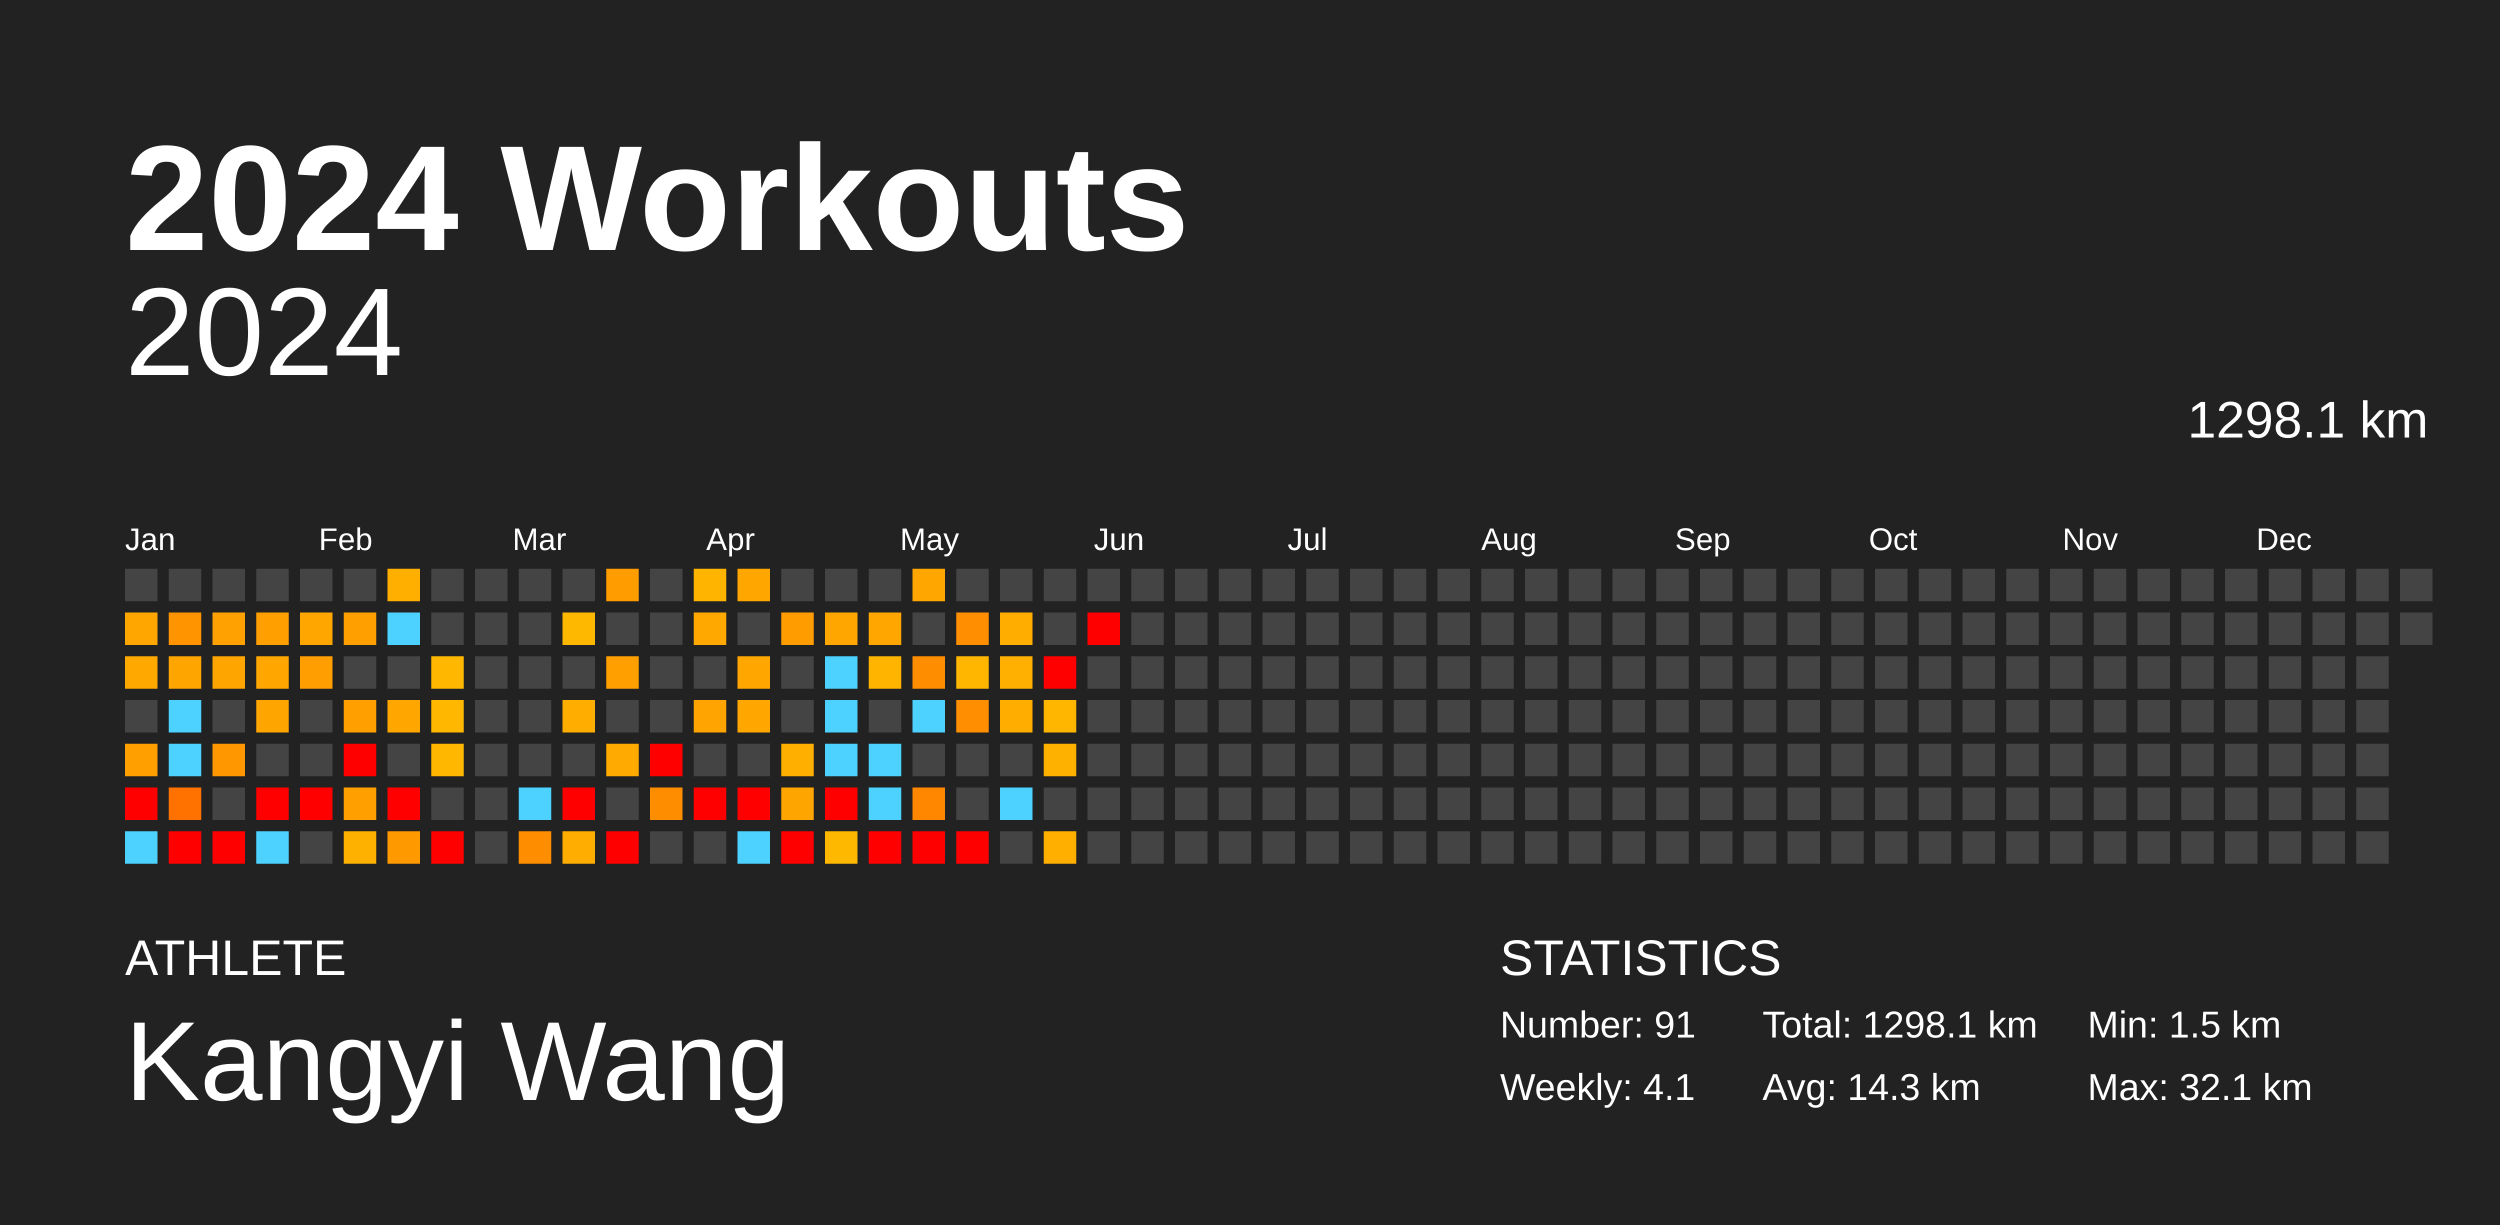
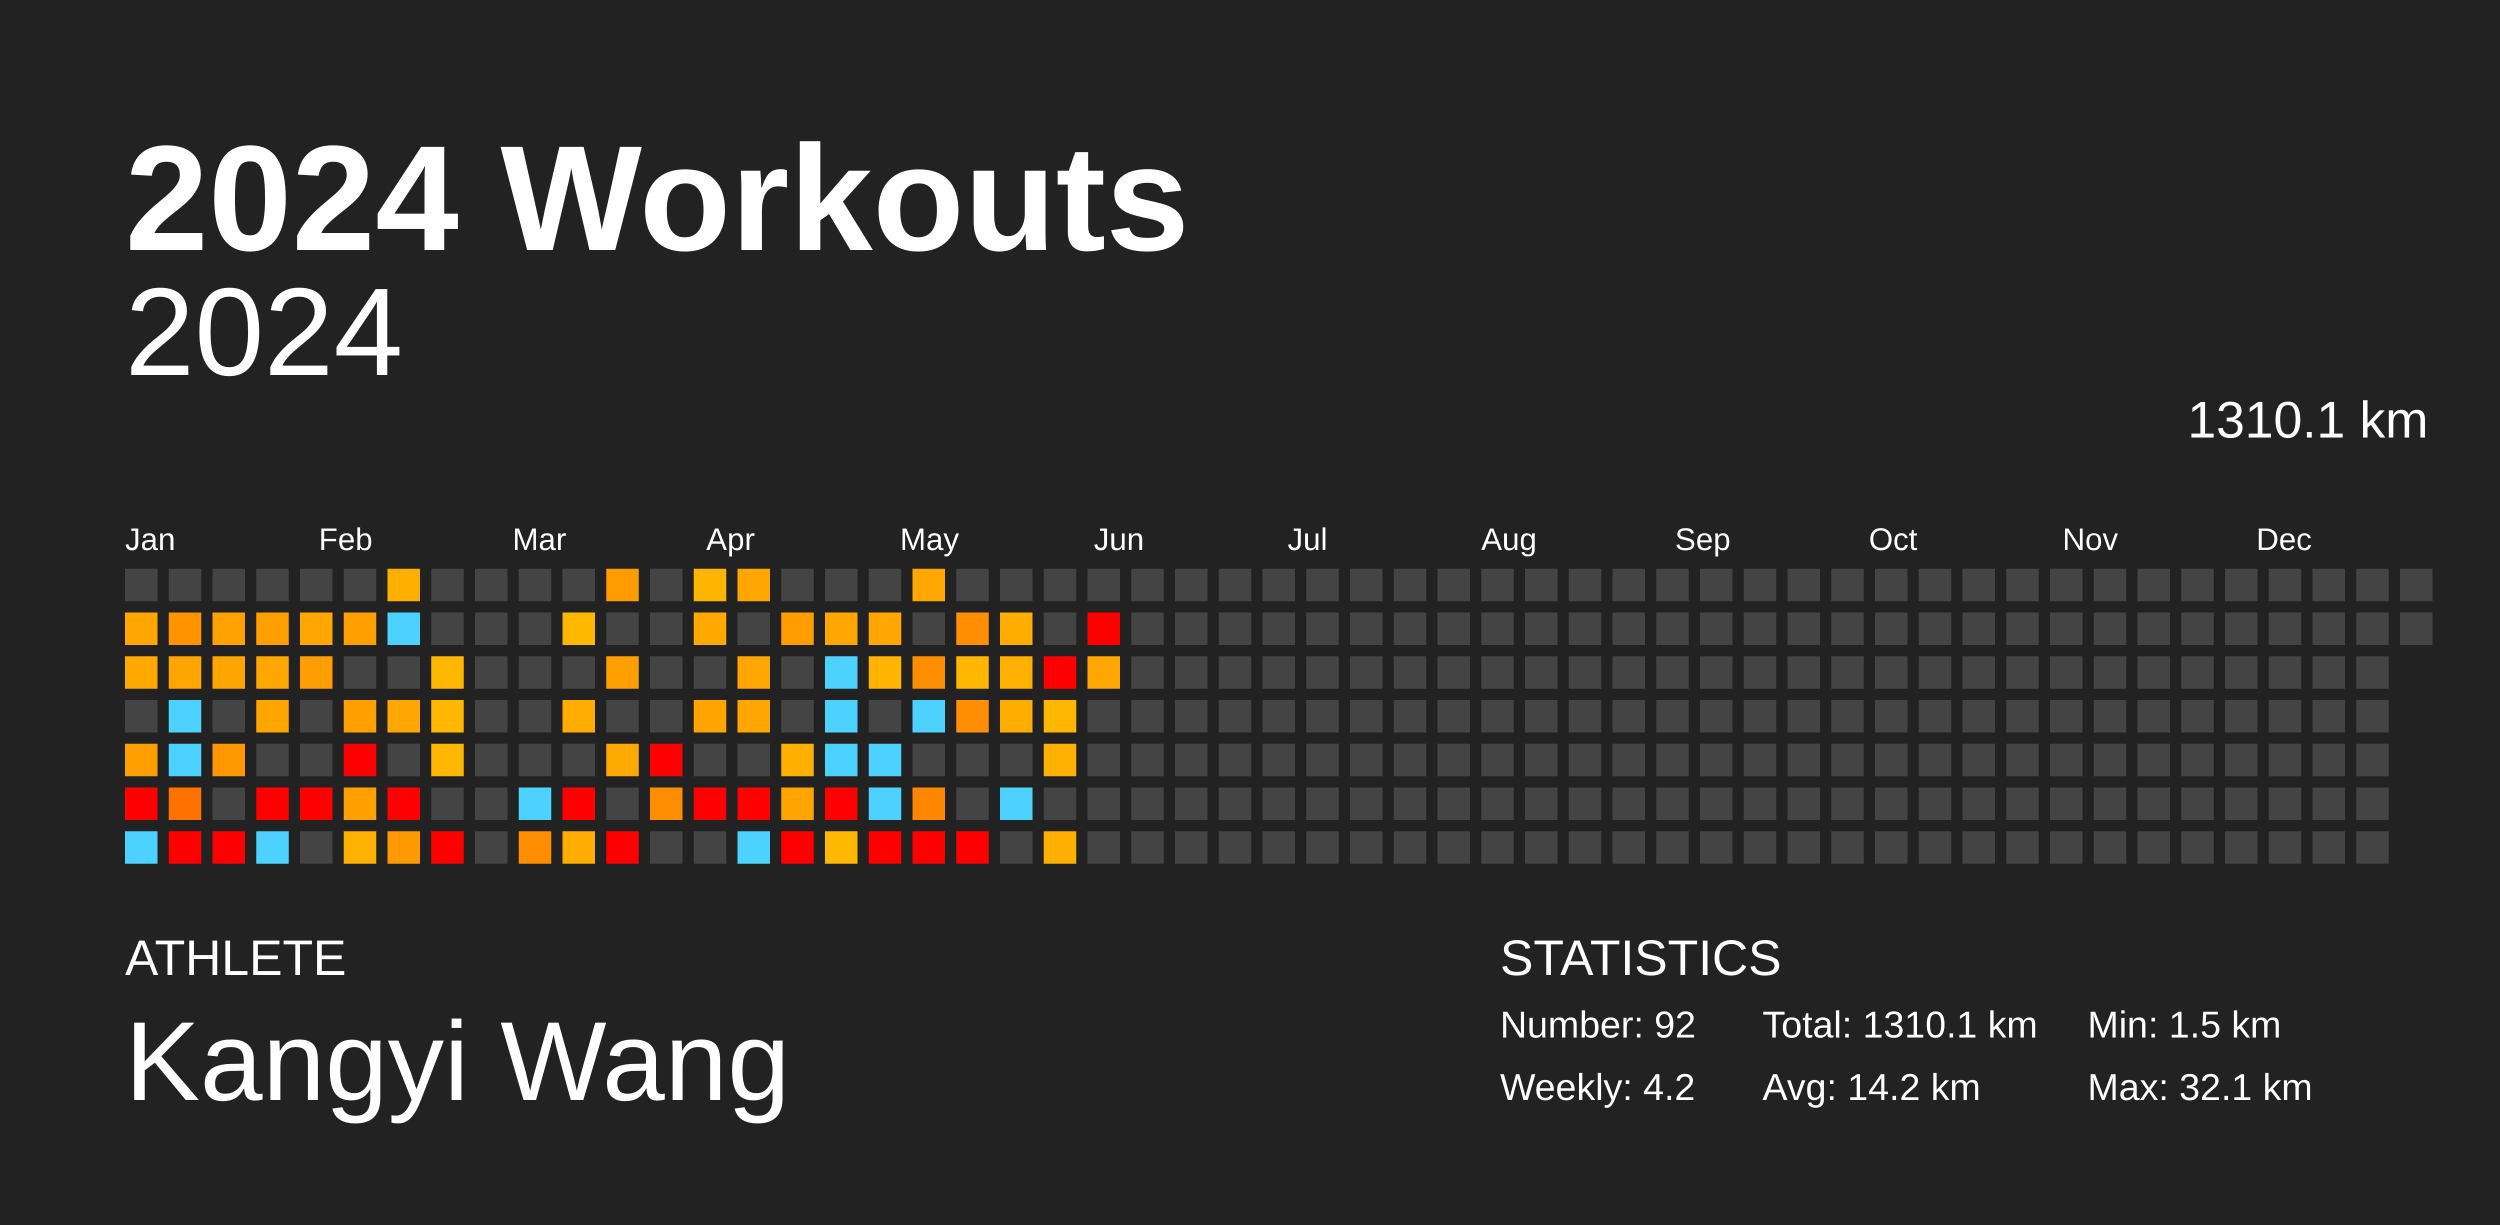
<svg xmlns="http://www.w3.org/2000/svg" baseProfile="full" height="98mm" version="1.1" viewBox="0,0,200,98" width="200mm">
  <defs />
  <rect fill="#222222" height="98" width="200" x="0" y="0" />
  <text fill="#FFFFFF" style="font-size:12px; font-family:Arial; font-weight:bold;" x="10" y="20">2024 Workouts</text>
  <text fill="#FFFFFF" style="font-size:4px; font-family:Arial" x="10" y="78">ATHLETE</text>
  <text fill="#FFFFFF" style="font-size:9px; font-family:Arial" x="10" y="88">Kangyi Wang</text>
  <text fill="#FFFFFF" style="font-size:4px; font-family:Arial" x="120" y="78">STATISTICS</text>
-   <text fill="#FFFFFF" style="font-size:3px; font-family:Arial" x="120" y="83">Number: 91</text>
-   <text fill="#FFFFFF" style="font-size:3px; font-family:Arial" x="120" y="88">Weekly: 4.1</text>
-   <text fill="#FFFFFF" style="font-size:3px; font-family:Arial" x="141" y="83">Total: 1298.1 km</text>
-   <text fill="#FFFFFF" style="font-size:3px; font-family:Arial" x="141" y="88">Avg: 14.3 km</text>
+   <text fill="#FFFFFF" style="font-size:3px; font-family:Arial" x="120" y="83">Number: 92</text>
+   <text fill="#FFFFFF" style="font-size:3px; font-family:Arial" x="120" y="88">Weekly: 4.2</text>
+   <text fill="#FFFFFF" style="font-size:3px; font-family:Arial" x="141" y="83">Total: 1310.1 km</text>
+   <text fill="#FFFFFF" style="font-size:3px; font-family:Arial" x="141" y="88">Avg: 14.2 km</text>
  <text fill="#FFFFFF" style="font-size:3px; font-family:Arial" x="167" y="83">Min: 1.5 km</text>
  <text fill="#FFFFFF" style="font-size:3px; font-family:Arial" x="167" y="88">Max: 32.1 km</text>
  <text alignment-baseline="hanging" fill="#FFFFFF" style="font-size:10.0px; font-family:Arial;" x="10" y="30">2024</text>
-   <text alignment-baseline="hanging" fill="#FFFFFF" style="font-size:4.125px; font-family:Arial;" x="175" y="35">1298.1 km</text>
+   <text alignment-baseline="hanging" fill="#FFFFFF" style="font-size:4.125px; font-family:Arial;" x="175" y="35">1310.1 km</text>
  <text fill="#FFFFFF" style="font-size:2.5px; font-family:Arial" x="10.0" y="44">Jan</text>
  <text fill="#FFFFFF" style="font-size:2.5px; font-family:Arial" x="25.5" y="44">Feb</text>
  <text fill="#FFFFFF" style="font-size:2.5px; font-family:Arial" x="41.0" y="44">Mar</text>
  <text fill="#FFFFFF" style="font-size:2.5px; font-family:Arial" x="56.5" y="44">Apr</text>
  <text fill="#FFFFFF" style="font-size:2.5px; font-family:Arial" x="72.0" y="44">May</text>
  <text fill="#FFFFFF" style="font-size:2.5px; font-family:Arial" x="87.5" y="44">Jun</text>
  <text fill="#FFFFFF" style="font-size:2.5px; font-family:Arial" x="103.0" y="44">Jul</text>
  <text fill="#FFFFFF" style="font-size:2.5px; font-family:Arial" x="118.5" y="44">Aug</text>
  <text fill="#FFFFFF" style="font-size:2.5px; font-family:Arial" x="134.0" y="44">Sep</text>
  <text fill="#FFFFFF" style="font-size:2.5px; font-family:Arial" x="149.5" y="44">Oct</text>
  <text fill="#FFFFFF" style="font-size:2.5px; font-family:Arial" x="165.0" y="44">Nov</text>
  <text fill="#FFFFFF" style="font-size:2.5px; font-family:Arial" x="180.5" y="44">Dec</text>
  <rect fill="#444444" height="2.6" width="2.6" x="10.0" y="45.5" />
  <rect fill="#ffa600" height="2.6" width="2.6" x="10.0" y="49.0" />
  <rect fill="#ffa800" height="2.6" width="2.6" x="10.0" y="52.5" />
  <rect fill="#444444" height="2.6" width="2.6" x="10.0" y="56.0" />
  <rect fill="#ff9f00" height="2.6" width="2.6" x="10.0" y="59.5" />
  <rect fill="red" height="2.6" width="2.6" x="10.0" y="63.0" />
  <rect fill="#4dd2ff" height="2.6" width="2.6" x="10.0" y="66.5" />
  <rect fill="#444444" height="2.6" width="2.6" x="13.5" y="45.5" />
  <rect fill="#ff9300" height="2.6" width="2.6" x="13.5" y="49.0" />
  <rect fill="#ffa500" height="2.6" width="2.6" x="13.5" y="52.5" />
  <rect fill="#4dd2ff" height="2.6" width="2.6" x="13.5" y="56.0" />
  <rect fill="#4dd2ff" height="2.6" width="2.6" x="13.5" y="59.5" />
  <rect fill="#ff7200" height="2.6" width="2.6" x="13.5" y="63.0" />
  <rect fill="red" height="2.6" width="2.6" x="13.5" y="66.5" />
  <rect fill="#444444" height="2.6" width="2.6" x="17.0" y="45.5" />
  <rect fill="#ffa100" height="2.6" width="2.6" x="17.0" y="49.0" />
  <rect fill="#ffa500" height="2.6" width="2.6" x="17.0" y="52.5" />
  <rect fill="#444444" height="2.6" width="2.6" x="17.0" y="56.0" />
  <rect fill="#ff9700" height="2.6" width="2.6" x="17.0" y="59.5" />
  <rect fill="#444444" height="2.6" width="2.6" x="17.0" y="63.0" />
  <rect fill="red" height="2.6" width="2.6" x="17.0" y="66.5" />
  <rect fill="#444444" height="2.6" width="2.6" x="20.5" y="45.5" />
  <rect fill="#ffa000" height="2.6" width="2.6" x="20.5" y="49.0" />
  <rect fill="#ffa600" height="2.6" width="2.6" x="20.5" y="52.5" />
  <rect fill="#ffa500" height="2.6" width="2.6" x="20.5" y="56.0" />
  <rect fill="#444444" height="2.6" width="2.6" x="20.5" y="59.5" />
  <rect fill="red" height="2.6" width="2.6" x="20.5" y="63.0" />
  <rect fill="#4dd2ff" height="2.6" width="2.6" x="20.5" y="66.5" />
  <rect fill="#444444" height="2.6" width="2.6" x="24.0" y="45.5" />
  <rect fill="#ffa600" height="2.6" width="2.6" x="24.0" y="49.0" />
  <rect fill="#ff9e00" height="2.6" width="2.6" x="24.0" y="52.5" />
  <rect fill="#444444" height="2.6" width="2.6" x="24.0" y="56.0" />
  <rect fill="#444444" height="2.6" width="2.6" x="24.0" y="59.5" />
  <rect fill="red" height="2.6" width="2.6" x="24.0" y="63.0" />
  <rect fill="#444444" height="2.6" width="2.6" x="24.0" y="66.5" />
  <rect fill="#444444" height="2.6" width="2.6" x="27.5" y="45.5" />
  <rect fill="#ffa000" height="2.6" width="2.6" x="27.5" y="49.0" />
  <rect fill="#444444" height="2.6" width="2.6" x="27.5" y="52.5" />
  <rect fill="#ffa000" height="2.6" width="2.6" x="27.5" y="56.0" />
  <rect fill="red" height="2.6" width="2.6" x="27.5" y="59.5" />
  <rect fill="#ff9f00" height="2.6" width="2.6" x="27.5" y="63.0" />
  <rect fill="#ffb100" height="2.6" width="2.6" x="27.5" y="66.5" />
  <rect fill="#ffaf00" height="2.6" width="2.6" x="31.0" y="45.5" />
  <rect fill="#4dd2ff" height="2.6" width="2.6" x="31.0" y="49.0" />
  <rect fill="#444444" height="2.6" width="2.6" x="31.0" y="52.5" />
  <rect fill="#ffa700" height="2.6" width="2.6" x="31.0" y="56.0" />
  <rect fill="#444444" height="2.6" width="2.6" x="31.0" y="59.5" />
  <rect fill="red" height="2.6" width="2.6" x="31.0" y="63.0" />
  <rect fill="#ff9900" height="2.6" width="2.6" x="31.0" y="66.5" />
  <rect fill="#444444" height="2.6" width="2.6" x="34.5" y="45.5" />
  <rect fill="#444444" height="2.6" width="2.6" x="34.5" y="49.0" />
  <rect fill="#ffb700" height="2.6" width="2.6" x="34.5" y="52.5" />
  <rect fill="#ffb700" height="2.6" width="2.6" x="34.5" y="56.0" />
  <rect fill="#ffb700" height="2.6" width="2.6" x="34.5" y="59.5" />
  <rect fill="#444444" height="2.6" width="2.6" x="34.5" y="63.0" />
  <rect fill="red" height="2.6" width="2.6" x="34.5" y="66.5" />
  <rect fill="#444444" height="2.6" width="2.6" x="38.0" y="45.5" />
  <rect fill="#444444" height="2.6" width="2.6" x="38.0" y="49.0" />
  <rect fill="#444444" height="2.6" width="2.6" x="38.0" y="52.5" />
  <rect fill="#444444" height="2.6" width="2.6" x="38.0" y="56.0" />
  <rect fill="#444444" height="2.6" width="2.6" x="38.0" y="59.5" />
  <rect fill="#444444" height="2.6" width="2.6" x="38.0" y="63.0" />
  <rect fill="#444444" height="2.6" width="2.6" x="38.0" y="66.5" />
  <rect fill="#444444" height="2.6" width="2.6" x="41.5" y="45.5" />
  <rect fill="#444444" height="2.6" width="2.6" x="41.5" y="49.0" />
  <rect fill="#444444" height="2.6" width="2.6" x="41.5" y="52.5" />
  <rect fill="#444444" height="2.6" width="2.6" x="41.5" y="56.0" />
  <rect fill="#444444" height="2.6" width="2.6" x="41.5" y="59.5" />
  <rect fill="#4dd2ff" height="2.6" width="2.6" x="41.5" y="63.0" />
  <rect fill="#ff8d00" height="2.6" width="2.6" x="41.5" y="66.5" />
  <rect fill="#444444" height="2.6" width="2.6" x="45.0" y="45.5" />
  <rect fill="#ffb800" height="2.6" width="2.6" x="45.0" y="49.0" />
  <rect fill="#444444" height="2.6" width="2.6" x="45.0" y="52.5" />
  <rect fill="#ffae00" height="2.6" width="2.6" x="45.0" y="56.0" />
  <rect fill="#444444" height="2.6" width="2.6" x="45.0" y="59.5" />
  <rect fill="red" height="2.6" width="2.6" x="45.0" y="63.0" />
  <rect fill="#ffad00" height="2.6" width="2.6" x="45.0" y="66.5" />
  <rect fill="#ff9d00" height="2.6" width="2.6" x="48.5" y="45.5" />
  <rect fill="#444444" height="2.6" width="2.6" x="48.5" y="49.0" />
  <rect fill="#ffa000" height="2.6" width="2.6" x="48.5" y="52.5" />
  <rect fill="#444444" height="2.6" width="2.6" x="48.5" y="56.0" />
  <rect fill="#ffaa00" height="2.6" width="2.6" x="48.5" y="59.5" />
  <rect fill="#444444" height="2.6" width="2.6" x="48.5" y="63.0" />
  <rect fill="red" height="2.6" width="2.6" x="48.5" y="66.5" />
  <rect fill="#444444" height="2.6" width="2.6" x="52.0" y="45.5" />
  <rect fill="#444444" height="2.6" width="2.6" x="52.0" y="49.0" />
  <rect fill="#444444" height="2.6" width="2.6" x="52.0" y="52.5" />
  <rect fill="#444444" height="2.6" width="2.6" x="52.0" y="56.0" />
  <rect fill="red" height="2.6" width="2.6" x="52.0" y="59.5" />
  <rect fill="#ff8d00" height="2.6" width="2.6" x="52.0" y="63.0" />
  <rect fill="#444444" height="2.6" width="2.6" x="52.0" y="66.5" />
  <rect fill="#ffb400" height="2.6" width="2.6" x="55.5" y="45.5" />
  <rect fill="#ffa800" height="2.6" width="2.6" x="55.5" y="49.0" />
  <rect fill="#444444" height="2.6" width="2.6" x="55.5" y="52.5" />
  <rect fill="#ffa400" height="2.6" width="2.6" x="55.5" y="56.0" />
  <rect fill="#444444" height="2.6" width="2.6" x="55.5" y="59.5" />
  <rect fill="red" height="2.6" width="2.6" x="55.5" y="63.0" />
  <rect fill="#444444" height="2.6" width="2.6" x="55.5" y="66.5" />
  <rect fill="#ffa600" height="2.6" width="2.6" x="59.0" y="45.5" />
  <rect fill="#444444" height="2.6" width="2.6" x="59.0" y="49.0" />
  <rect fill="#ffa600" height="2.6" width="2.6" x="59.0" y="52.5" />
  <rect fill="#ffa700" height="2.6" width="2.6" x="59.0" y="56.0" />
  <rect fill="#444444" height="2.6" width="2.6" x="59.0" y="59.5" />
  <rect fill="red" height="2.6" width="2.6" x="59.0" y="63.0" />
  <rect fill="#4dd2ff" height="2.6" width="2.6" x="59.0" y="66.5" />
  <rect fill="#444444" height="2.6" width="2.6" x="62.5" y="45.5" />
  <rect fill="#ff9d00" height="2.6" width="2.6" x="62.5" y="49.0" />
  <rect fill="#444444" height="2.6" width="2.6" x="62.5" y="52.5" />
  <rect fill="#444444" height="2.6" width="2.6" x="62.5" y="56.0" />
  <rect fill="#ffaf00" height="2.6" width="2.6" x="62.5" y="59.5" />
  <rect fill="#ffa500" height="2.6" width="2.6" x="62.5" y="63.0" />
  <rect fill="red" height="2.6" width="2.6" x="62.5" y="66.5" />
  <rect fill="#444444" height="2.6" width="2.6" x="66.0" y="45.5" />
  <rect fill="#ffa600" height="2.6" width="2.6" x="66.0" y="49.0" />
  <rect fill="#4dd2ff" height="2.6" width="2.6" x="66.0" y="52.5" />
  <rect fill="#4dd2ff" height="2.6" width="2.6" x="66.0" y="56.0" />
  <rect fill="#4dd2ff" height="2.6" width="2.6" x="66.0" y="59.5" />
  <rect fill="red" height="2.6" width="2.6" x="66.0" y="63.0" />
  <rect fill="#ffb800" height="2.6" width="2.6" x="66.0" y="66.5" />
  <rect fill="#444444" height="2.6" width="2.6" x="69.5" y="45.5" />
  <rect fill="#ffa600" height="2.6" width="2.6" x="69.5" y="49.0" />
  <rect fill="#ffb400" height="2.6" width="2.6" x="69.5" y="52.5" />
  <rect fill="#444444" height="2.6" width="2.6" x="69.5" y="56.0" />
  <rect fill="#4dd2ff" height="2.6" width="2.6" x="69.5" y="59.5" />
  <rect fill="#4dd2ff" height="2.6" width="2.6" x="69.5" y="63.0" />
  <rect fill="red" height="2.6" width="2.6" x="69.5" y="66.5" />
  <rect fill="#ffa700" height="2.6" width="2.6" x="73.0" y="45.5" />
  <rect fill="#444444" height="2.6" width="2.6" x="73.0" y="49.0" />
  <rect fill="#ff8d00" height="2.6" width="2.6" x="73.0" y="52.5" />
  <rect fill="#4dd2ff" height="2.6" width="2.6" x="73.0" y="56.0" />
  <rect fill="#444444" height="2.6" width="2.6" x="73.0" y="59.5" />
  <rect fill="#ff8700" height="2.6" width="2.6" x="73.0" y="63.0" />
  <rect fill="red" height="2.6" width="2.6" x="73.0" y="66.5" />
  <rect fill="#444444" height="2.6" width="2.6" x="76.5" y="45.5" />
  <rect fill="#ff8f00" height="2.6" width="2.6" x="76.5" y="49.0" />
  <rect fill="#ffb600" height="2.6" width="2.6" x="76.5" y="52.5" />
  <rect fill="#ff8f00" height="2.6" width="2.6" x="76.5" y="56.0" />
  <rect fill="#444444" height="2.6" width="2.6" x="76.5" y="59.5" />
  <rect fill="#444444" height="2.6" width="2.6" x="76.5" y="63.0" />
  <rect fill="red" height="2.6" width="2.6" x="76.5" y="66.5" />
  <rect fill="#444444" height="2.6" width="2.6" x="80.0" y="45.5" />
  <rect fill="#ffae00" height="2.6" width="2.6" x="80.0" y="49.0" />
  <rect fill="#ffb000" height="2.6" width="2.6" x="80.0" y="52.5" />
  <rect fill="#ffae00" height="2.6" width="2.6" x="80.0" y="56.0" />
  <rect fill="#444444" height="2.6" width="2.6" x="80.0" y="59.5" />
  <rect fill="#4dd2ff" height="2.6" width="2.6" x="80.0" y="63.0" />
  <rect fill="#444444" height="2.6" width="2.6" x="80.0" y="66.5" />
  <rect fill="#444444" height="2.6" width="2.6" x="83.5" y="45.5" />
  <rect fill="#444444" height="2.6" width="2.6" x="83.5" y="49.0" />
  <rect fill="red" height="2.6" width="2.6" x="83.5" y="52.5" />
  <rect fill="#ffb600" height="2.6" width="2.6" x="83.5" y="56.0" />
  <rect fill="#ffb100" height="2.6" width="2.6" x="83.5" y="59.5" />
  <rect fill="#444444" height="2.6" width="2.6" x="83.5" y="63.0" />
  <rect fill="#ffaf00" height="2.6" width="2.6" x="83.5" y="66.5" />
  <rect fill="#444444" height="2.6" width="2.6" x="87.0" y="45.5" />
  <rect fill="red" height="2.6" width="2.6" x="87.0" y="49.0" />
-   <rect fill="#444444" height="2.6" width="2.6" x="87.0" y="52.5" />
+   <rect fill="#ffa700" height="2.6" width="2.6" x="87.0" y="52.5" />
  <rect fill="#444444" height="2.6" width="2.6" x="87.0" y="56.0" />
  <rect fill="#444444" height="2.6" width="2.6" x="87.0" y="59.5" />
  <rect fill="#444444" height="2.6" width="2.6" x="87.0" y="63.0" />
  <rect fill="#444444" height="2.6" width="2.6" x="87.0" y="66.5" />
  <rect fill="#444444" height="2.6" width="2.6" x="90.5" y="45.5" />
  <rect fill="#444444" height="2.6" width="2.6" x="90.5" y="49.0" />
  <rect fill="#444444" height="2.6" width="2.6" x="90.5" y="52.5" />
  <rect fill="#444444" height="2.6" width="2.6" x="90.5" y="56.0" />
  <rect fill="#444444" height="2.6" width="2.6" x="90.5" y="59.5" />
  <rect fill="#444444" height="2.6" width="2.6" x="90.5" y="63.0" />
  <rect fill="#444444" height="2.6" width="2.6" x="90.5" y="66.5" />
  <rect fill="#444444" height="2.6" width="2.6" x="94.0" y="45.5" />
  <rect fill="#444444" height="2.6" width="2.6" x="94.0" y="49.0" />
  <rect fill="#444444" height="2.6" width="2.6" x="94.0" y="52.5" />
  <rect fill="#444444" height="2.6" width="2.6" x="94.0" y="56.0" />
  <rect fill="#444444" height="2.6" width="2.6" x="94.0" y="59.5" />
  <rect fill="#444444" height="2.6" width="2.6" x="94.0" y="63.0" />
  <rect fill="#444444" height="2.6" width="2.6" x="94.0" y="66.5" />
  <rect fill="#444444" height="2.6" width="2.6" x="97.5" y="45.5" />
  <rect fill="#444444" height="2.6" width="2.6" x="97.5" y="49.0" />
  <rect fill="#444444" height="2.6" width="2.6" x="97.5" y="52.5" />
  <rect fill="#444444" height="2.6" width="2.6" x="97.5" y="56.0" />
  <rect fill="#444444" height="2.6" width="2.6" x="97.5" y="59.5" />
  <rect fill="#444444" height="2.6" width="2.6" x="97.5" y="63.0" />
  <rect fill="#444444" height="2.6" width="2.6" x="97.5" y="66.5" />
  <rect fill="#444444" height="2.6" width="2.6" x="101.0" y="45.5" />
  <rect fill="#444444" height="2.6" width="2.6" x="101.0" y="49.0" />
  <rect fill="#444444" height="2.6" width="2.6" x="101.0" y="52.5" />
  <rect fill="#444444" height="2.6" width="2.6" x="101.0" y="56.0" />
  <rect fill="#444444" height="2.6" width="2.6" x="101.0" y="59.5" />
  <rect fill="#444444" height="2.6" width="2.6" x="101.0" y="63.0" />
  <rect fill="#444444" height="2.6" width="2.6" x="101.0" y="66.5" />
  <rect fill="#444444" height="2.6" width="2.6" x="104.5" y="45.5" />
  <rect fill="#444444" height="2.6" width="2.6" x="104.5" y="49.0" />
  <rect fill="#444444" height="2.6" width="2.6" x="104.5" y="52.5" />
  <rect fill="#444444" height="2.6" width="2.6" x="104.5" y="56.0" />
  <rect fill="#444444" height="2.6" width="2.6" x="104.5" y="59.5" />
  <rect fill="#444444" height="2.6" width="2.6" x="104.5" y="63.0" />
  <rect fill="#444444" height="2.6" width="2.6" x="104.5" y="66.5" />
  <rect fill="#444444" height="2.6" width="2.6" x="108.0" y="45.5" />
  <rect fill="#444444" height="2.6" width="2.6" x="108.0" y="49.0" />
  <rect fill="#444444" height="2.6" width="2.6" x="108.0" y="52.5" />
  <rect fill="#444444" height="2.6" width="2.6" x="108.0" y="56.0" />
  <rect fill="#444444" height="2.6" width="2.6" x="108.0" y="59.5" />
  <rect fill="#444444" height="2.6" width="2.6" x="108.0" y="63.0" />
  <rect fill="#444444" height="2.6" width="2.6" x="108.0" y="66.5" />
  <rect fill="#444444" height="2.6" width="2.6" x="111.5" y="45.5" />
  <rect fill="#444444" height="2.6" width="2.6" x="111.5" y="49.0" />
  <rect fill="#444444" height="2.6" width="2.6" x="111.5" y="52.5" />
  <rect fill="#444444" height="2.6" width="2.6" x="111.5" y="56.0" />
  <rect fill="#444444" height="2.6" width="2.6" x="111.5" y="59.5" />
  <rect fill="#444444" height="2.6" width="2.6" x="111.5" y="63.0" />
  <rect fill="#444444" height="2.6" width="2.6" x="111.5" y="66.5" />
  <rect fill="#444444" height="2.6" width="2.6" x="115.0" y="45.5" />
  <rect fill="#444444" height="2.6" width="2.6" x="115.0" y="49.0" />
  <rect fill="#444444" height="2.6" width="2.6" x="115.0" y="52.5" />
  <rect fill="#444444" height="2.6" width="2.6" x="115.0" y="56.0" />
  <rect fill="#444444" height="2.6" width="2.6" x="115.0" y="59.5" />
  <rect fill="#444444" height="2.6" width="2.6" x="115.0" y="63.0" />
  <rect fill="#444444" height="2.6" width="2.6" x="115.0" y="66.5" />
  <rect fill="#444444" height="2.6" width="2.6" x="118.5" y="45.5" />
  <rect fill="#444444" height="2.6" width="2.6" x="118.5" y="49.0" />
  <rect fill="#444444" height="2.6" width="2.6" x="118.5" y="52.5" />
  <rect fill="#444444" height="2.6" width="2.6" x="118.5" y="56.0" />
  <rect fill="#444444" height="2.6" width="2.6" x="118.5" y="59.5" />
  <rect fill="#444444" height="2.6" width="2.6" x="118.5" y="63.0" />
  <rect fill="#444444" height="2.6" width="2.6" x="118.5" y="66.5" />
  <rect fill="#444444" height="2.6" width="2.6" x="122.0" y="45.5" />
  <rect fill="#444444" height="2.6" width="2.6" x="122.0" y="49.0" />
  <rect fill="#444444" height="2.6" width="2.6" x="122.0" y="52.5" />
  <rect fill="#444444" height="2.6" width="2.6" x="122.0" y="56.0" />
  <rect fill="#444444" height="2.6" width="2.6" x="122.0" y="59.5" />
  <rect fill="#444444" height="2.6" width="2.6" x="122.0" y="63.0" />
  <rect fill="#444444" height="2.6" width="2.6" x="122.0" y="66.5" />
  <rect fill="#444444" height="2.6" width="2.6" x="125.5" y="45.5" />
  <rect fill="#444444" height="2.6" width="2.6" x="125.5" y="49.0" />
  <rect fill="#444444" height="2.6" width="2.6" x="125.5" y="52.5" />
  <rect fill="#444444" height="2.6" width="2.6" x="125.5" y="56.0" />
  <rect fill="#444444" height="2.6" width="2.6" x="125.5" y="59.5" />
  <rect fill="#444444" height="2.6" width="2.6" x="125.5" y="63.0" />
  <rect fill="#444444" height="2.6" width="2.6" x="125.5" y="66.5" />
  <rect fill="#444444" height="2.6" width="2.6" x="129.0" y="45.5" />
  <rect fill="#444444" height="2.6" width="2.6" x="129.0" y="49.0" />
  <rect fill="#444444" height="2.6" width="2.6" x="129.0" y="52.5" />
  <rect fill="#444444" height="2.6" width="2.6" x="129.0" y="56.0" />
  <rect fill="#444444" height="2.6" width="2.6" x="129.0" y="59.5" />
  <rect fill="#444444" height="2.6" width="2.6" x="129.0" y="63.0" />
  <rect fill="#444444" height="2.6" width="2.6" x="129.0" y="66.5" />
  <rect fill="#444444" height="2.6" width="2.6" x="132.5" y="45.5" />
  <rect fill="#444444" height="2.6" width="2.6" x="132.5" y="49.0" />
  <rect fill="#444444" height="2.6" width="2.6" x="132.5" y="52.5" />
  <rect fill="#444444" height="2.6" width="2.6" x="132.5" y="56.0" />
  <rect fill="#444444" height="2.6" width="2.6" x="132.5" y="59.5" />
  <rect fill="#444444" height="2.6" width="2.6" x="132.5" y="63.0" />
  <rect fill="#444444" height="2.6" width="2.6" x="132.5" y="66.5" />
  <rect fill="#444444" height="2.6" width="2.6" x="136.0" y="45.5" />
  <rect fill="#444444" height="2.6" width="2.6" x="136.0" y="49.0" />
  <rect fill="#444444" height="2.6" width="2.6" x="136.0" y="52.5" />
  <rect fill="#444444" height="2.6" width="2.6" x="136.0" y="56.0" />
  <rect fill="#444444" height="2.6" width="2.6" x="136.0" y="59.5" />
  <rect fill="#444444" height="2.6" width="2.6" x="136.0" y="63.0" />
  <rect fill="#444444" height="2.6" width="2.6" x="136.0" y="66.5" />
  <rect fill="#444444" height="2.6" width="2.6" x="139.5" y="45.5" />
  <rect fill="#444444" height="2.6" width="2.6" x="139.5" y="49.0" />
  <rect fill="#444444" height="2.6" width="2.6" x="139.5" y="52.5" />
  <rect fill="#444444" height="2.6" width="2.6" x="139.5" y="56.0" />
  <rect fill="#444444" height="2.6" width="2.6" x="139.5" y="59.5" />
  <rect fill="#444444" height="2.6" width="2.6" x="139.5" y="63.0" />
  <rect fill="#444444" height="2.6" width="2.6" x="139.5" y="66.5" />
  <rect fill="#444444" height="2.6" width="2.6" x="143.0" y="45.5" />
  <rect fill="#444444" height="2.6" width="2.6" x="143.0" y="49.0" />
  <rect fill="#444444" height="2.6" width="2.6" x="143.0" y="52.5" />
  <rect fill="#444444" height="2.6" width="2.6" x="143.0" y="56.0" />
  <rect fill="#444444" height="2.6" width="2.6" x="143.0" y="59.5" />
  <rect fill="#444444" height="2.6" width="2.6" x="143.0" y="63.0" />
  <rect fill="#444444" height="2.6" width="2.6" x="143.0" y="66.5" />
  <rect fill="#444444" height="2.6" width="2.6" x="146.5" y="45.5" />
  <rect fill="#444444" height="2.6" width="2.6" x="146.5" y="49.0" />
  <rect fill="#444444" height="2.6" width="2.6" x="146.5" y="52.5" />
  <rect fill="#444444" height="2.6" width="2.6" x="146.5" y="56.0" />
  <rect fill="#444444" height="2.6" width="2.6" x="146.5" y="59.5" />
  <rect fill="#444444" height="2.6" width="2.6" x="146.5" y="63.0" />
  <rect fill="#444444" height="2.6" width="2.6" x="146.5" y="66.5" />
  <rect fill="#444444" height="2.6" width="2.6" x="150.0" y="45.5" />
  <rect fill="#444444" height="2.6" width="2.6" x="150.0" y="49.0" />
  <rect fill="#444444" height="2.6" width="2.6" x="150.0" y="52.5" />
  <rect fill="#444444" height="2.6" width="2.6" x="150.0" y="56.0" />
  <rect fill="#444444" height="2.6" width="2.6" x="150.0" y="59.5" />
  <rect fill="#444444" height="2.6" width="2.6" x="150.0" y="63.0" />
  <rect fill="#444444" height="2.6" width="2.6" x="150.0" y="66.5" />
  <rect fill="#444444" height="2.6" width="2.6" x="153.5" y="45.5" />
  <rect fill="#444444" height="2.6" width="2.6" x="153.5" y="49.0" />
  <rect fill="#444444" height="2.6" width="2.6" x="153.5" y="52.5" />
  <rect fill="#444444" height="2.6" width="2.6" x="153.5" y="56.0" />
  <rect fill="#444444" height="2.6" width="2.6" x="153.5" y="59.5" />
  <rect fill="#444444" height="2.6" width="2.6" x="153.5" y="63.0" />
  <rect fill="#444444" height="2.6" width="2.6" x="153.5" y="66.5" />
  <rect fill="#444444" height="2.6" width="2.6" x="157.0" y="45.5" />
  <rect fill="#444444" height="2.6" width="2.6" x="157.0" y="49.0" />
  <rect fill="#444444" height="2.6" width="2.6" x="157.0" y="52.5" />
  <rect fill="#444444" height="2.6" width="2.6" x="157.0" y="56.0" />
  <rect fill="#444444" height="2.6" width="2.6" x="157.0" y="59.5" />
  <rect fill="#444444" height="2.6" width="2.6" x="157.0" y="63.0" />
  <rect fill="#444444" height="2.6" width="2.6" x="157.0" y="66.5" />
  <rect fill="#444444" height="2.6" width="2.6" x="160.5" y="45.5" />
  <rect fill="#444444" height="2.6" width="2.6" x="160.5" y="49.0" />
  <rect fill="#444444" height="2.6" width="2.6" x="160.5" y="52.5" />
  <rect fill="#444444" height="2.6" width="2.6" x="160.5" y="56.0" />
  <rect fill="#444444" height="2.6" width="2.6" x="160.5" y="59.5" />
  <rect fill="#444444" height="2.6" width="2.6" x="160.5" y="63.0" />
  <rect fill="#444444" height="2.6" width="2.6" x="160.5" y="66.5" />
  <rect fill="#444444" height="2.6" width="2.6" x="164.0" y="45.5" />
  <rect fill="#444444" height="2.6" width="2.6" x="164.0" y="49.0" />
  <rect fill="#444444" height="2.6" width="2.6" x="164.0" y="52.5" />
  <rect fill="#444444" height="2.6" width="2.6" x="164.0" y="56.0" />
  <rect fill="#444444" height="2.6" width="2.6" x="164.0" y="59.5" />
  <rect fill="#444444" height="2.6" width="2.6" x="164.0" y="63.0" />
  <rect fill="#444444" height="2.6" width="2.6" x="164.0" y="66.5" />
  <rect fill="#444444" height="2.6" width="2.6" x="167.5" y="45.5" />
  <rect fill="#444444" height="2.6" width="2.6" x="167.5" y="49.0" />
  <rect fill="#444444" height="2.6" width="2.6" x="167.5" y="52.5" />
  <rect fill="#444444" height="2.6" width="2.6" x="167.5" y="56.0" />
  <rect fill="#444444" height="2.6" width="2.6" x="167.5" y="59.5" />
  <rect fill="#444444" height="2.6" width="2.6" x="167.5" y="63.0" />
  <rect fill="#444444" height="2.6" width="2.6" x="167.5" y="66.5" />
  <rect fill="#444444" height="2.6" width="2.6" x="171.0" y="45.5" />
  <rect fill="#444444" height="2.6" width="2.6" x="171.0" y="49.0" />
  <rect fill="#444444" height="2.6" width="2.6" x="171.0" y="52.5" />
  <rect fill="#444444" height="2.6" width="2.6" x="171.0" y="56.0" />
  <rect fill="#444444" height="2.6" width="2.6" x="171.0" y="59.5" />
  <rect fill="#444444" height="2.6" width="2.6" x="171.0" y="63.0" />
  <rect fill="#444444" height="2.6" width="2.6" x="171.0" y="66.5" />
  <rect fill="#444444" height="2.6" width="2.6" x="174.5" y="45.5" />
  <rect fill="#444444" height="2.6" width="2.6" x="174.5" y="49.0" />
  <rect fill="#444444" height="2.6" width="2.6" x="174.5" y="52.5" />
  <rect fill="#444444" height="2.6" width="2.6" x="174.5" y="56.0" />
  <rect fill="#444444" height="2.6" width="2.6" x="174.5" y="59.5" />
  <rect fill="#444444" height="2.6" width="2.6" x="174.5" y="63.0" />
  <rect fill="#444444" height="2.6" width="2.6" x="174.5" y="66.5" />
  <rect fill="#444444" height="2.6" width="2.6" x="178.0" y="45.5" />
  <rect fill="#444444" height="2.6" width="2.6" x="178.0" y="49.0" />
  <rect fill="#444444" height="2.6" width="2.6" x="178.0" y="52.5" />
  <rect fill="#444444" height="2.6" width="2.6" x="178.0" y="56.0" />
  <rect fill="#444444" height="2.6" width="2.6" x="178.0" y="59.5" />
  <rect fill="#444444" height="2.6" width="2.6" x="178.0" y="63.0" />
  <rect fill="#444444" height="2.6" width="2.6" x="178.0" y="66.5" />
  <rect fill="#444444" height="2.6" width="2.6" x="181.5" y="45.5" />
  <rect fill="#444444" height="2.6" width="2.6" x="181.5" y="49.0" />
  <rect fill="#444444" height="2.6" width="2.6" x="181.5" y="52.5" />
  <rect fill="#444444" height="2.6" width="2.6" x="181.5" y="56.0" />
  <rect fill="#444444" height="2.6" width="2.6" x="181.5" y="59.5" />
  <rect fill="#444444" height="2.6" width="2.6" x="181.5" y="63.0" />
  <rect fill="#444444" height="2.6" width="2.6" x="181.5" y="66.5" />
  <rect fill="#444444" height="2.6" width="2.6" x="185.0" y="45.5" />
  <rect fill="#444444" height="2.6" width="2.6" x="185.0" y="49.0" />
  <rect fill="#444444" height="2.6" width="2.6" x="185.0" y="52.5" />
  <rect fill="#444444" height="2.6" width="2.6" x="185.0" y="56.0" />
  <rect fill="#444444" height="2.6" width="2.6" x="185.0" y="59.5" />
  <rect fill="#444444" height="2.6" width="2.6" x="185.0" y="63.0" />
  <rect fill="#444444" height="2.6" width="2.6" x="185.0" y="66.5" />
  <rect fill="#444444" height="2.6" width="2.6" x="188.5" y="45.5" />
  <rect fill="#444444" height="2.6" width="2.6" x="188.5" y="49.0" />
  <rect fill="#444444" height="2.6" width="2.6" x="188.5" y="52.5" />
  <rect fill="#444444" height="2.6" width="2.6" x="188.5" y="56.0" />
  <rect fill="#444444" height="2.6" width="2.6" x="188.5" y="59.5" />
  <rect fill="#444444" height="2.6" width="2.6" x="188.5" y="63.0" />
  <rect fill="#444444" height="2.6" width="2.6" x="188.5" y="66.5" />
  <rect fill="#444444" height="2.6" width="2.6" x="192.0" y="45.5" />
  <rect fill="#444444" height="2.6" width="2.6" x="192.0" y="49.0" />
</svg>
